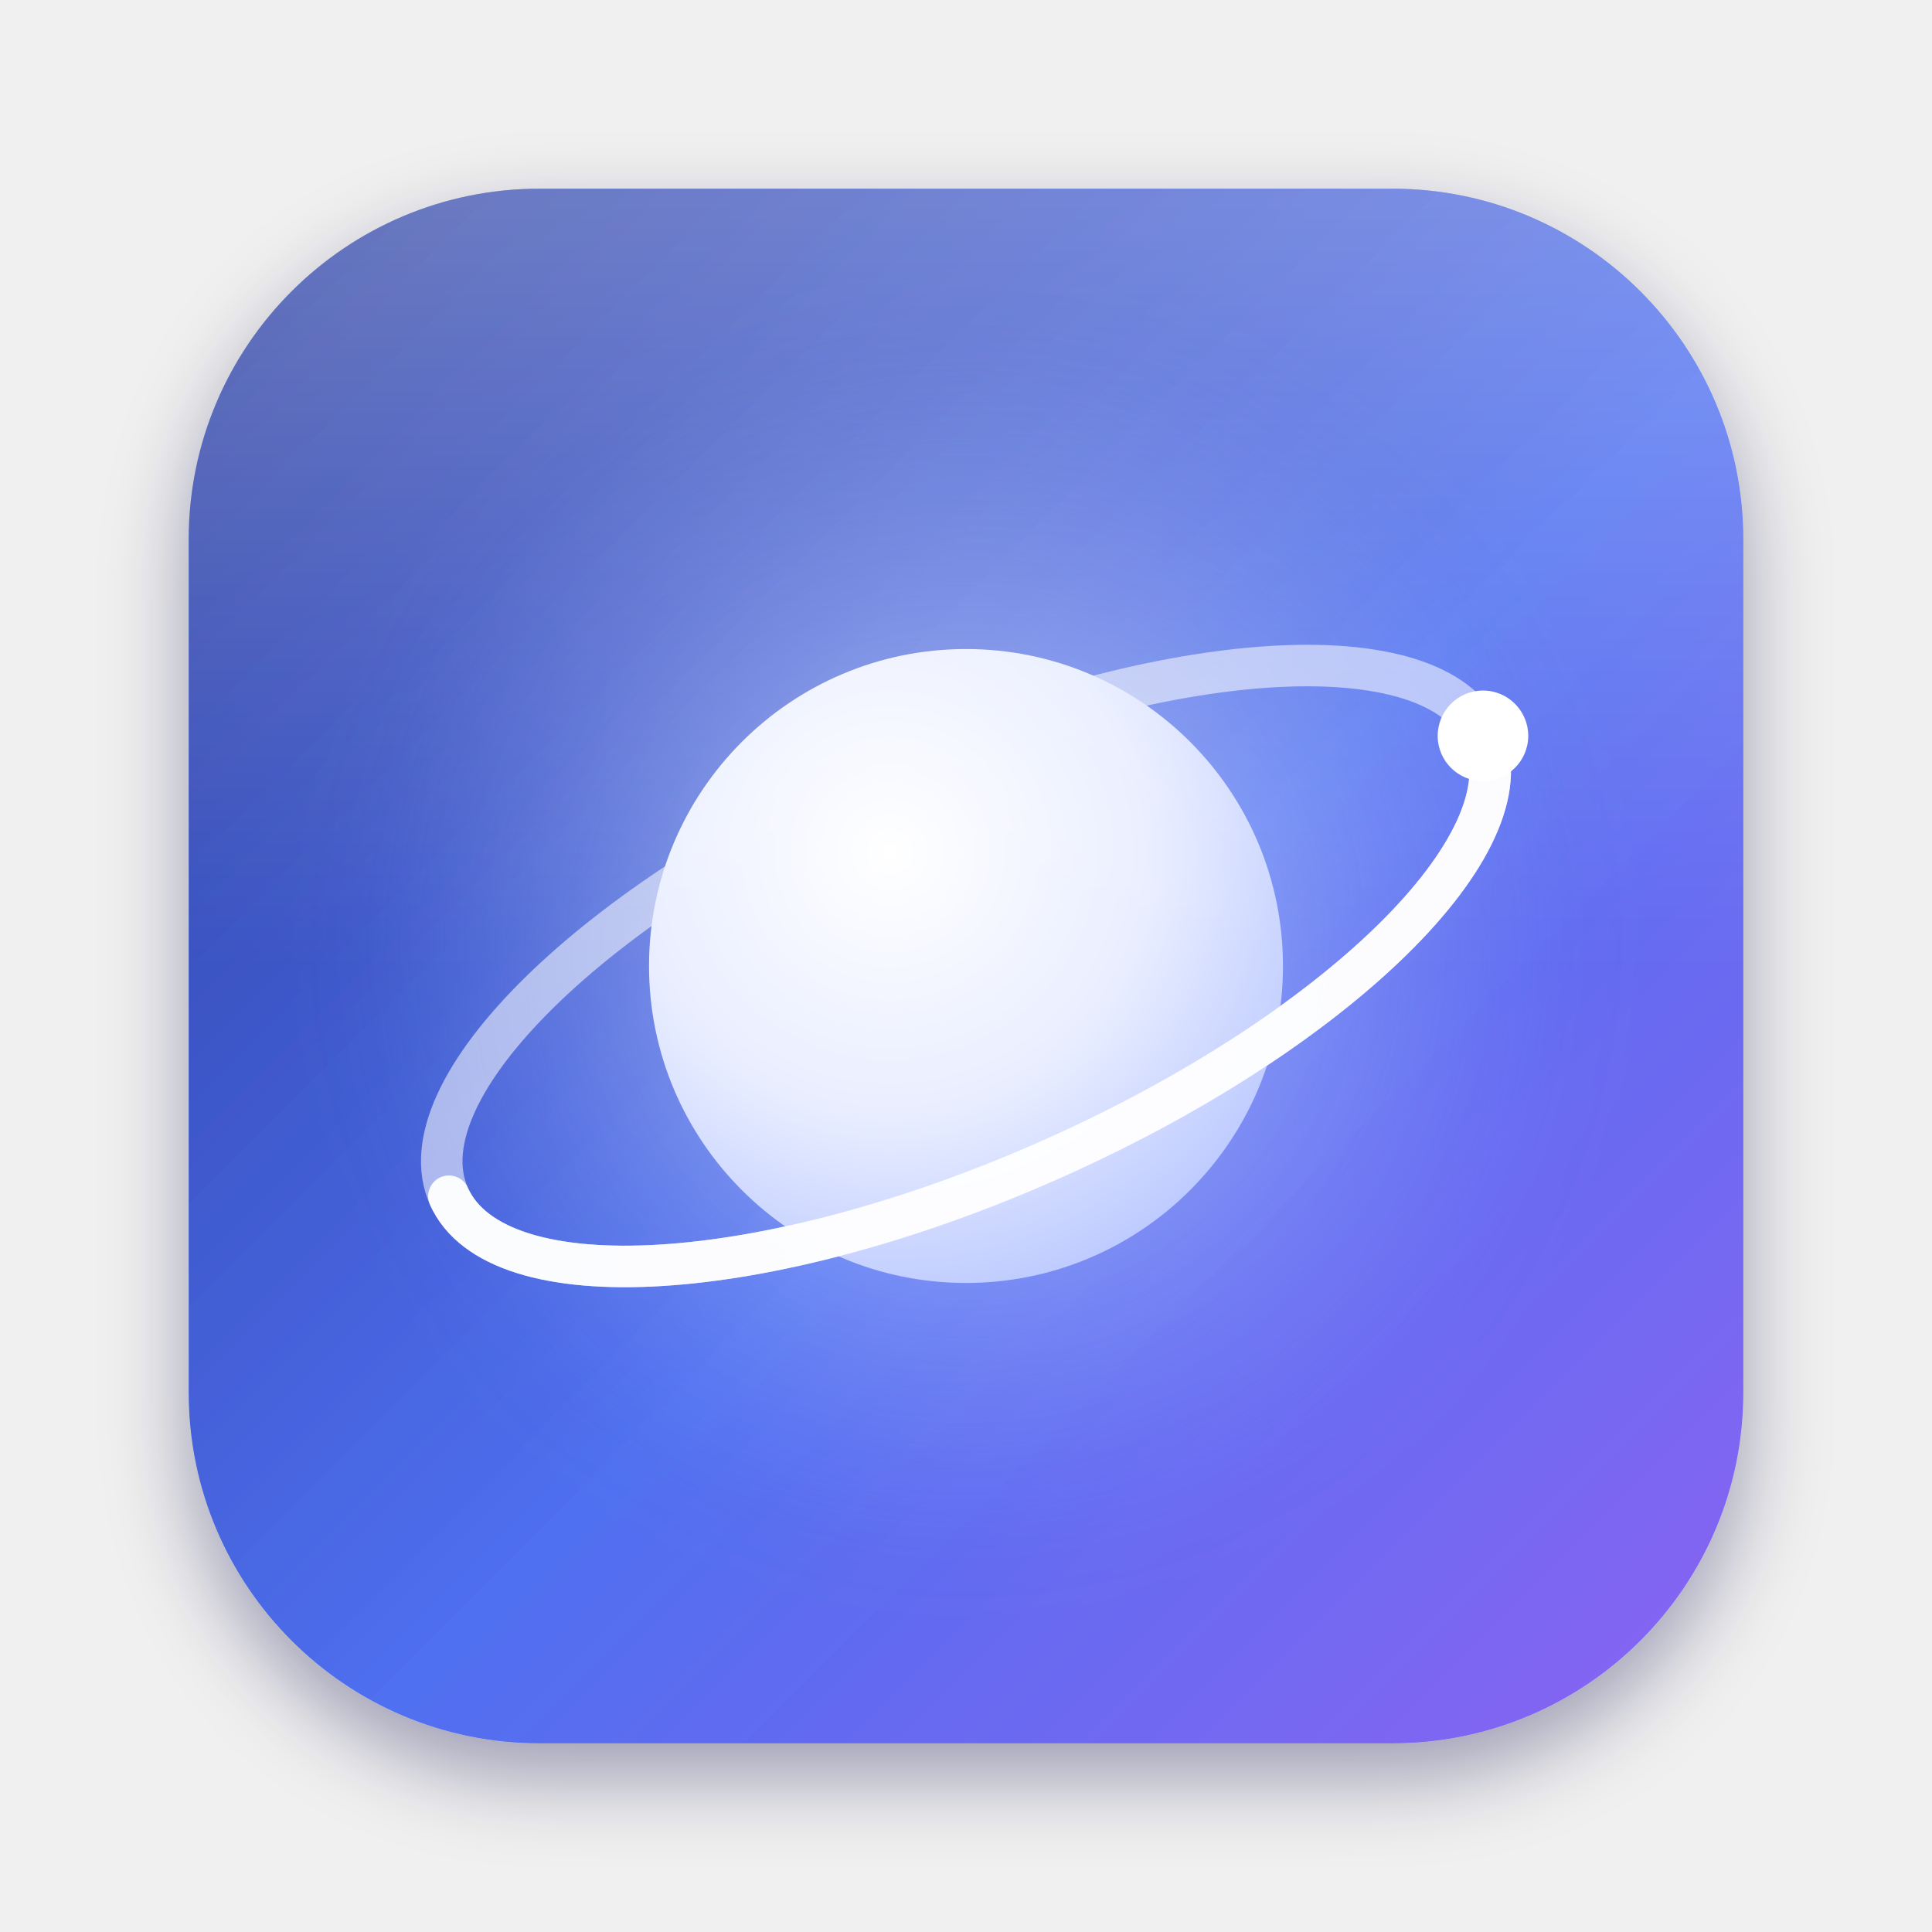
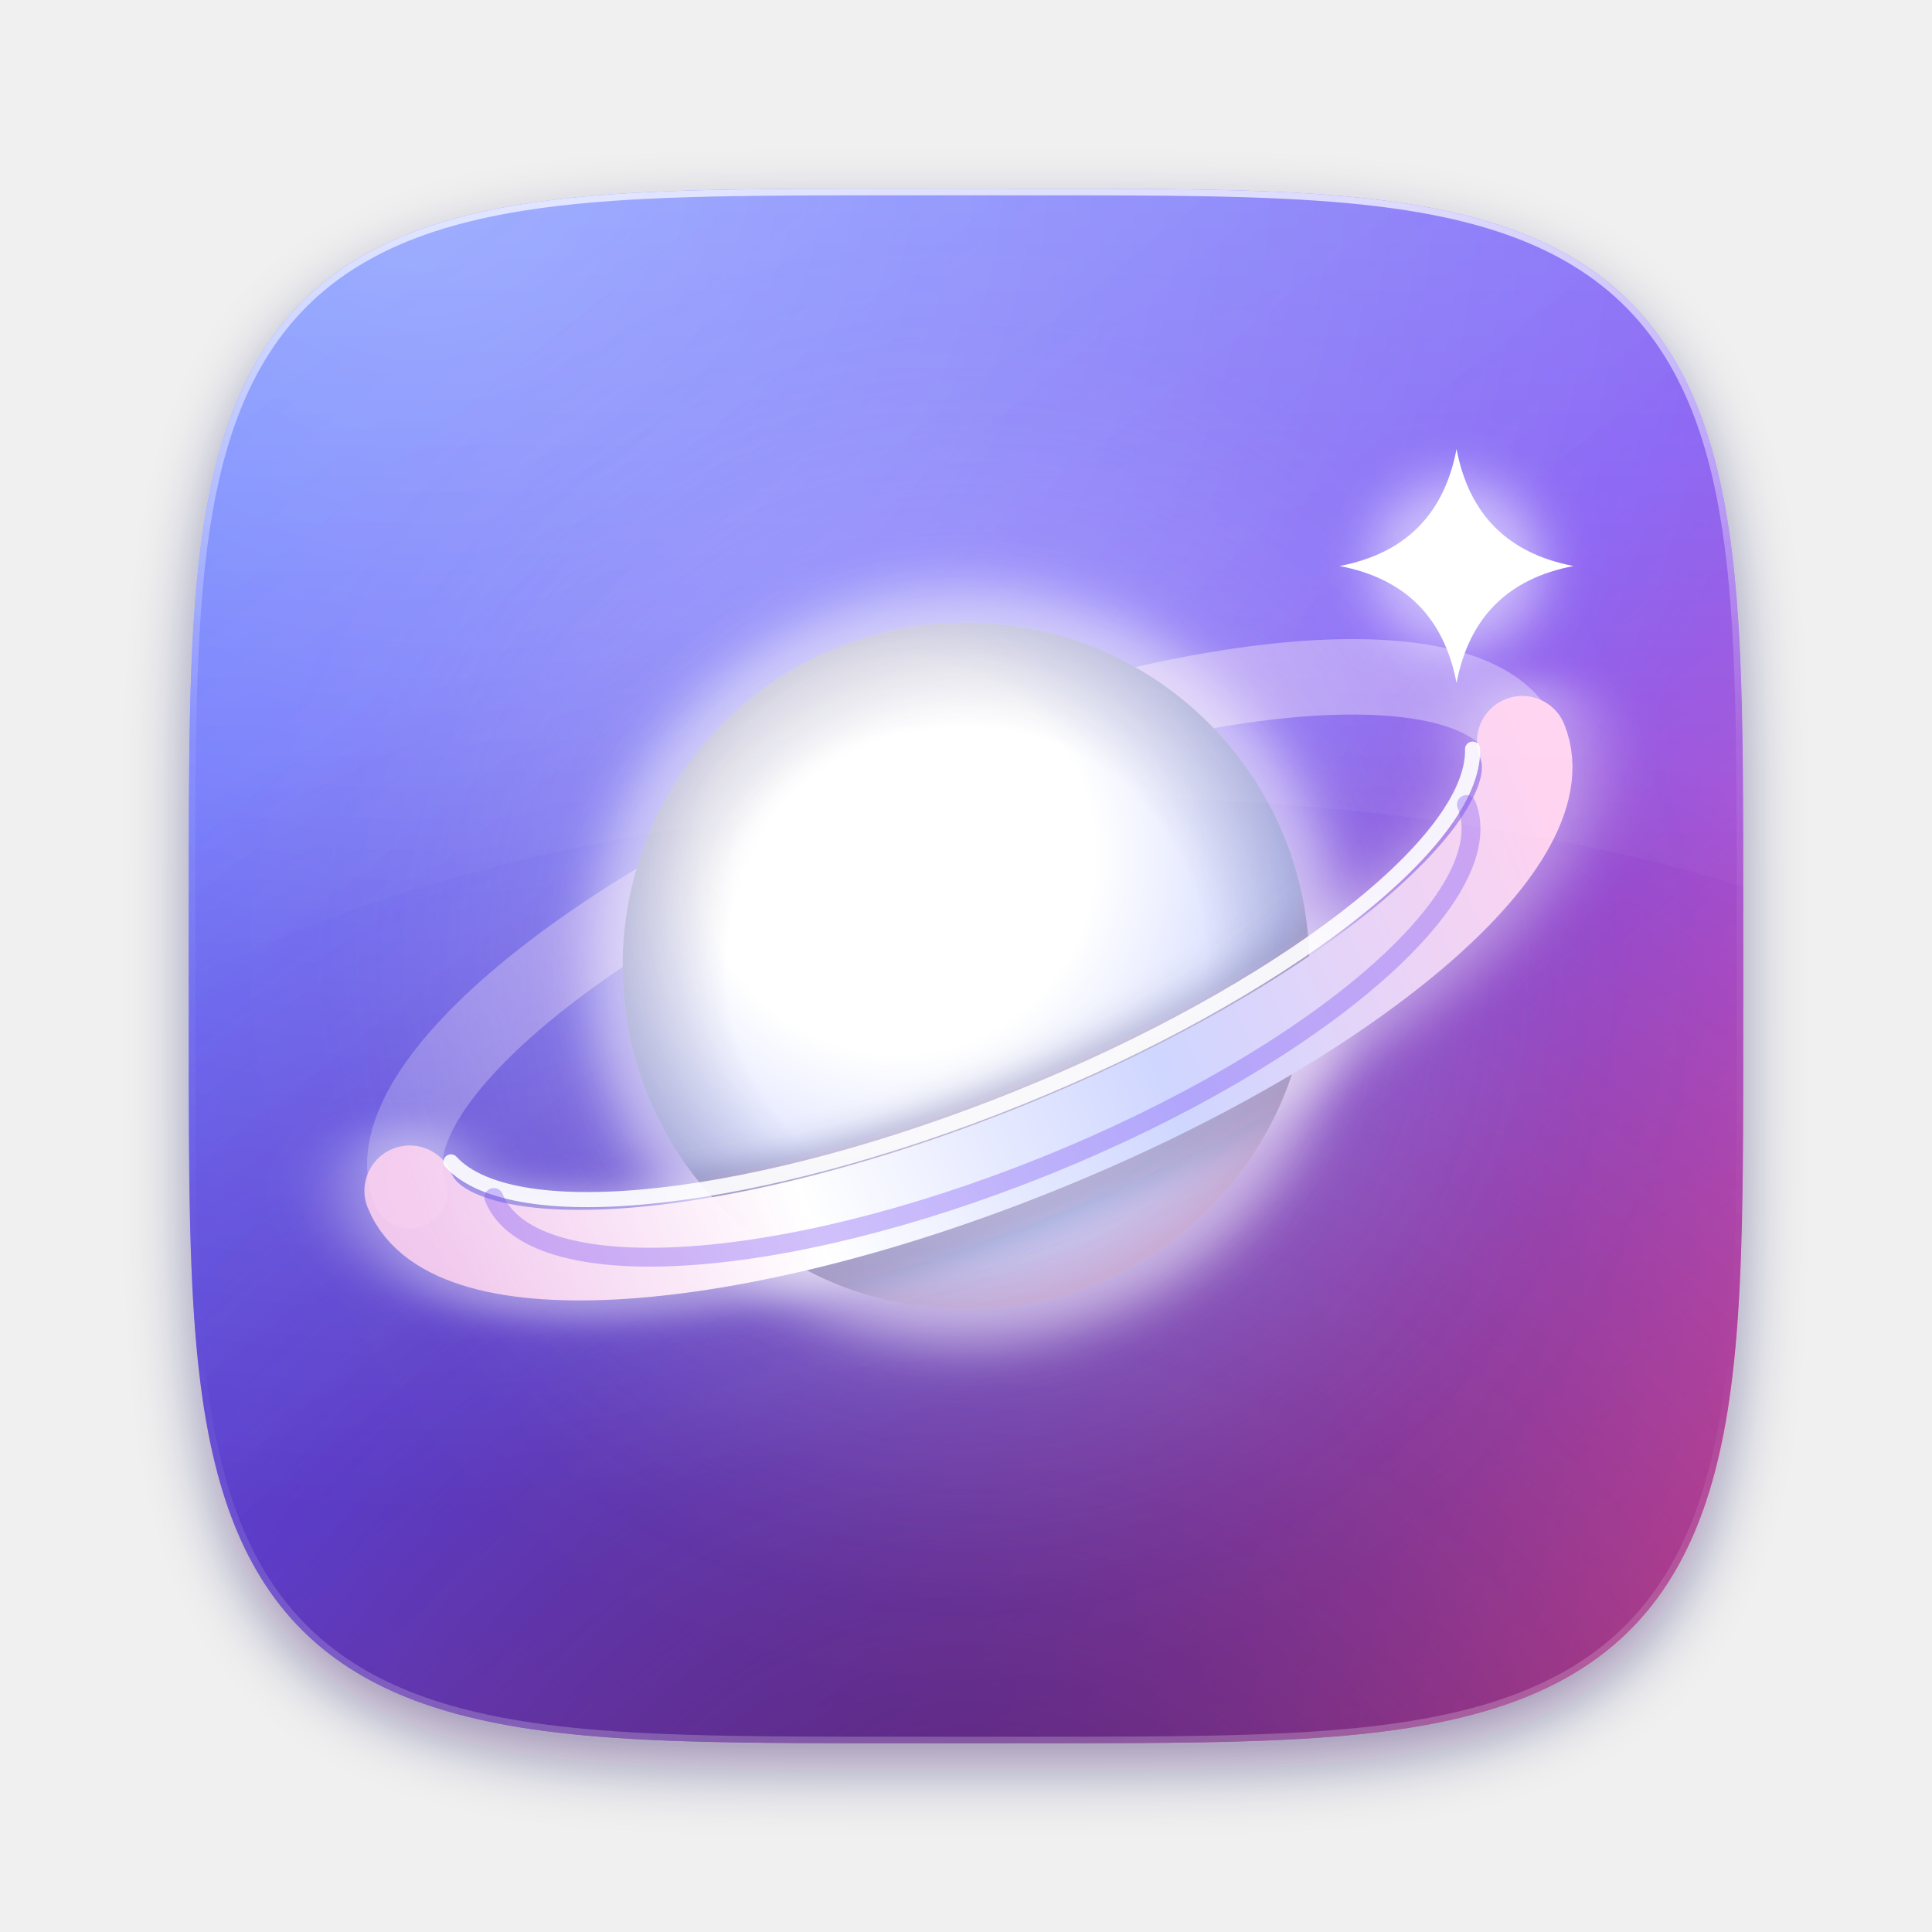
<svg xmlns="http://www.w3.org/2000/svg" width="1024" height="1024" viewBox="0 0 1024 1024">
  <defs>
-     <linearGradient id="bg" x1="0" y1="0" x2="1" y2="1">
-       <stop offset="0" stop-color="#2a3d9e" />
-       <stop offset="0.55" stop-color="#4f6ff0" />
-       <stop offset="1" stop-color="#8a63f2" />
+     <linearGradient id="bg" x1="0.1" y1="0" x2="0.9" y2="1">
+       <stop offset="0" stop-color="#4467ff" />
+       <stop offset="0.52" stop-color="#7a4ff2" />
+       <stop offset="1" stop-color="#ef4f9c" />
    </linearGradient>
-     <radialGradient id="glow" cx="0.5" cy="0.5" r="0.5">
-       <stop offset="0" stop-color="#ffffff" stop-opacity="0.95" />
-       <stop offset="0.35" stop-color="#dfe7ff" stop-opacity="0.75" />
-       <stop offset="1" stop-color="#9fb4ff" stop-opacity="0" />
+     <radialGradient id="nebula" cx="0.5" cy="1.05" r="0.75">
+       <stop offset="0" stop-color="#170f5c" stop-opacity="0.7" />
+       <stop offset="1" stop-color="#170f5c" stop-opacity="0" />
    </radialGradient>
-     <radialGradient id="orb" cx="0.38" cy="0.32" r="0.75">
+     <radialGradient id="topLight" cx="0.22" cy="0.08" r="0.7">
+       <stop offset="0" stop-color="#ffffff" stop-opacity="0.36" />
+       <stop offset="1" stop-color="#ffffff" stop-opacity="0" />
+     </radialGradient>
+     <radialGradient id="halo" cx="0.5" cy="0.5" r="0.5">
+       <stop offset="0" stop-color="#ffffff" stop-opacity="0.9" />
+       <stop offset="0.3" stop-color="#cfd6ff" stop-opacity="0.55" />
+       <stop offset="1" stop-color="#cfd6ff" stop-opacity="0" />
+     </radialGradient>
+     <radialGradient id="core" cx="0.4" cy="0.34" r="0.72">
      <stop offset="0" stop-color="#ffffff" />
-       <stop offset="0.55" stop-color="#e9eeff" />
-       <stop offset="1" stop-color="#b9c7ff" />
+       <stop offset="0.4" stop-color="#ffffff" />
+       <stop offset="0.8" stop-color="#cfd6ff" />
+       <stop offset="1" stop-color="#ffd2f0" />
    </radialGradient>
-     <linearGradient id="sheen" x1="0" y1="0" x2="0" y2="1">
-       <stop offset="0" stop-color="#ffffff" stop-opacity="0.28" />
-       <stop offset="0.5" stop-color="#ffffff" stop-opacity="0" />
+     <radialGradient id="coreRim" cx="0.5" cy="0.5" r="0.5">
+       <stop offset="0.7" stop-color="#170f5c" stop-opacity="0" />
+       <stop offset="1" stop-color="#170f5c" stop-opacity="0.2" />
+     </radialGradient>
+     <linearGradient id="ringBack" x1="0" y1="0" x2="1" y2="0">
+       <stop offset="0" stop-color="#ffffff" stop-opacity="0.22" />
+       <stop offset="0.5" stop-color="#ffd2f0" stop-opacity="0.5" />
+       <stop offset="1" stop-color="#ffffff" stop-opacity="0.32" />
    </linearGradient>
-     <clipPath id="sq">
-       <rect x="100" y="100" width="824" height="824" rx="186" />
+     <linearGradient id="ringFront" x1="0" y1="0" x2="1" y2="0">
+       <stop offset="0" stop-color="#ffd2f0" stop-opacity="0.85" />
+       <stop offset="0.3" stop-color="#ffffff" />
+       <stop offset="0.62" stop-color="#cfd6ff" />
+       <stop offset="1" stop-color="#ffd2f0" />
+     </linearGradient>
+     <linearGradient id="edge" x1="0" y1="0" x2="0" y2="1">
+       <stop offset="0" stop-color="#ffffff" stop-opacity="0.7" />
+       <stop offset="0.35" stop-color="#ffffff" stop-opacity="0.08" />
+       <stop offset="0.75" stop-color="#ffffff" stop-opacity="0" />
+       <stop offset="1" stop-color="#ffffff" stop-opacity="0.22" />
+     </linearGradient>
+     <linearGradient id="glassSheen" x1="0" y1="0" x2="0" y2="1">
+       <stop offset="0" stop-color="#ffffff" stop-opacity="0.2" />
+       <stop offset="1" stop-color="#ffffff" stop-opacity="0" />
+     </linearGradient>
+     <clipPath id="coreClip" clipPathUnits="userSpaceOnUse">
+       <circle cx="512" cy="512" r="182" transform="rotate(22 512 512)" />
    </clipPath>
-     <filter id="soft" x="-30%" y="-30%" width="160%" height="160%">
-       <feGaussianBlur stdDeviation="26" />
+     <clipPath id="tile">
+       <path d="M 924.00 512.00 L 923.97 577.42 L 923.89 601.65 L 923.74 619.78 L 923.54 634.82 L 923.29 647.90 L 922.97 659.60 L 922.60 670.27 L 922.17 680.11 L 921.69 689.29 L 921.14 697.91 L 920.54 706.04 L 919.88 713.76 L 919.17 721.12 L 918.39 728.15 L 917.56 734.88 L 916.67 741.35 L 915.72 747.58 L 914.71 753.59 L 913.64 759.38 L 912.51 764.99 L 911.33 770.42 L 910.08 775.67 L 908.78 780.77 L 907.41 785.72 L 905.98 790.53 L 904.49 795.20 L 902.95 799.75 L 901.33 804.17 L 899.66 808.47 L 897.92 812.65 L 896.12 816.73 L 894.26 820.70 L 892.33 824.57 L 890.34 828.34 L 888.29 832.01 L 886.16 835.59 L 883.97 839.08 L 881.71 842.48 L 879.39 845.79 L 876.99 849.02 L 874.53 852.16 L 871.99 855.23 L 869.39 858.21 L 866.70 861.12 L 863.95 863.95 L 861.12 866.70 L 858.21 869.39 L 855.23 871.99 L 852.16 874.53 L 849.02 876.99 L 845.79 879.39 L 842.48 881.71 L 839.08 883.97 L 835.59 886.16 L 832.01 888.29 L 828.34 890.34 L 824.57 892.33 L 820.70 894.26 L 816.73 896.12 L 812.65 897.92 L 808.47 899.66 L 804.17 901.33 L 799.75 902.95 L 795.20 904.49 L 790.53 905.98 L 785.72 907.41 L 780.77 908.78 L 775.67 910.08 L 770.42 911.33 L 764.99 912.51 L 759.38 913.64 L 753.59 914.71 L 747.58 915.72 L 741.35 916.67 L 734.88 917.56 L 728.15 918.39 L 721.12 919.17 L 713.76 919.88 L 706.04 920.54 L 697.91 921.14 L 689.29 921.69 L 680.11 922.17 L 670.27 922.60 L 659.60 922.97 L 647.90 923.29 L 634.82 923.54 L 619.78 923.74 L 601.65 923.89 L 577.42 923.97 L 512.00 924.00 L 446.58 923.97 L 422.35 923.89 L 404.22 923.74 L 389.18 923.54 L 376.10 923.29 L 364.40 922.97 L 353.73 922.60 L 343.89 922.17 L 334.71 921.69 L 326.09 921.14 L 317.96 920.54 L 310.24 919.88 L 302.88 919.17 L 295.85 918.39 L 289.12 917.56 L 282.65 916.67 L 276.42 915.72 L 270.41 914.71 L 264.62 913.64 L 259.01 912.51 L 253.58 911.33 L 248.33 910.08 L 243.23 908.78 L 238.28 907.41 L 233.47 905.98 L 228.80 904.49 L 224.25 902.95 L 219.83 901.33 L 215.53 899.66 L 211.35 897.92 L 207.27 896.12 L 203.30 894.26 L 199.43 892.33 L 195.66 890.34 L 191.99 888.29 L 188.41 886.16 L 184.92 883.97 L 181.52 881.71 L 178.21 879.39 L 174.98 876.99 L 171.84 874.53 L 168.77 871.99 L 165.79 869.39 L 162.88 866.70 L 160.05 863.95 L 157.30 861.12 L 154.61 858.21 L 152.01 855.23 L 149.47 852.16 L 147.01 849.02 L 144.61 845.79 L 142.29 842.48 L 140.03 839.08 L 137.84 835.59 L 135.71 832.01 L 133.66 828.34 L 131.67 824.57 L 129.74 820.70 L 127.88 816.73 L 126.08 812.65 L 124.34 808.47 L 122.67 804.17 L 121.05 799.75 L 119.51 795.20 L 118.02 790.53 L 116.59 785.72 L 115.22 780.77 L 113.92 775.67 L 112.67 770.42 L 111.49 764.99 L 110.36 759.38 L 109.29 753.59 L 108.28 747.58 L 107.33 741.35 L 106.44 734.88 L 105.61 728.15 L 104.83 721.12 L 104.12 713.76 L 103.46 706.04 L 102.86 697.91 L 102.31 689.29 L 101.83 680.11 L 101.40 670.27 L 101.03 659.60 L 100.71 647.90 L 100.46 634.82 L 100.26 619.78 L 100.11 601.65 L 100.03 577.42 L 100.00 512.00 L 100.03 446.58 L 100.11 422.35 L 100.26 404.22 L 100.46 389.18 L 100.71 376.10 L 101.03 364.40 L 101.40 353.73 L 101.83 343.89 L 102.31 334.71 L 102.86 326.09 L 103.46 317.96 L 104.12 310.24 L 104.83 302.88 L 105.61 295.85 L 106.44 289.12 L 107.33 282.65 L 108.28 276.42 L 109.29 270.41 L 110.36 264.62 L 111.49 259.01 L 112.67 253.58 L 113.92 248.33 L 115.22 243.23 L 116.59 238.28 L 118.02 233.47 L 119.51 228.80 L 121.05 224.25 L 122.67 219.83 L 124.34 215.53 L 126.08 211.35 L 127.88 207.27 L 129.74 203.30 L 131.67 199.43 L 133.66 195.66 L 135.71 191.99 L 137.84 188.41 L 140.03 184.92 L 142.29 181.52 L 144.61 178.21 L 147.01 174.98 L 149.47 171.84 L 152.01 168.77 L 154.61 165.79 L 157.30 162.88 L 160.05 160.05 L 162.88 157.30 L 165.79 154.61 L 168.77 152.01 L 171.84 149.47 L 174.98 147.01 L 178.21 144.61 L 181.52 142.29 L 184.92 140.03 L 188.41 137.84 L 191.99 135.71 L 195.66 133.66 L 199.43 131.67 L 203.30 129.74 L 207.27 127.88 L 211.35 126.08 L 215.53 124.34 L 219.83 122.67 L 224.25 121.05 L 228.80 119.51 L 233.47 118.02 L 238.28 116.59 L 243.23 115.22 L 248.33 113.92 L 253.58 112.67 L 259.01 111.49 L 264.62 110.36 L 270.41 109.29 L 276.42 108.28 L 282.65 107.33 L 289.12 106.44 L 295.85 105.61 L 302.88 104.83 L 310.24 104.12 L 317.96 103.46 L 326.09 102.86 L 334.71 102.31 L 343.89 101.83 L 353.73 101.40 L 364.40 101.03 L 376.10 100.71 L 389.18 100.46 L 404.22 100.26 L 422.35 100.11 L 446.58 100.03 L 512.00 100.00 L 577.42 100.03 L 601.65 100.11 L 619.78 100.26 L 634.82 100.46 L 647.90 100.71 L 659.60 101.03 L 670.27 101.40 L 680.11 101.83 L 689.29 102.31 L 697.91 102.86 L 706.04 103.46 L 713.76 104.12 L 721.12 104.83 L 728.15 105.61 L 734.88 106.44 L 741.35 107.33 L 747.58 108.28 L 753.59 109.29 L 759.38 110.36 L 764.99 111.49 L 770.42 112.67 L 775.67 113.92 L 780.77 115.22 L 785.72 116.59 L 790.53 118.02 L 795.20 119.51 L 799.75 121.05 L 804.17 122.67 L 808.47 124.34 L 812.65 126.08 L 816.73 127.88 L 820.70 129.74 L 824.57 131.67 L 828.34 133.66 L 832.01 135.71 L 835.59 137.84 L 839.08 140.03 L 842.48 142.29 L 845.79 144.61 L 849.02 147.01 L 852.16 149.47 L 855.23 152.01 L 858.21 154.61 L 861.12 157.30 L 863.95 160.05 L 866.70 162.88 L 869.39 165.79 L 871.99 168.77 L 874.53 171.84 L 876.99 174.98 L 879.39 178.21 L 881.71 181.52 L 883.97 184.92 L 886.16 188.41 L 888.29 191.99 L 890.34 195.66 L 892.33 199.43 L 894.26 203.30 L 896.12 207.27 L 897.92 211.35 L 899.66 215.53 L 901.33 219.83 L 902.95 224.25 L 904.49 228.80 L 905.98 233.47 L 907.41 238.28 L 908.78 243.23 L 910.08 248.33 L 911.33 253.58 L 912.51 259.01 L 913.64 264.62 L 914.71 270.41 L 915.72 276.42 L 916.67 282.65 L 917.56 289.12 L 918.39 295.85 L 919.17 302.88 L 919.88 310.24 L 920.54 317.96 L 921.14 326.09 L 921.69 334.71 L 922.17 343.89 L 922.60 353.73 L 922.97 364.40 L 923.29 376.10 L 923.54 389.18 L 923.74 404.22 L 923.89 422.35 L 923.97 446.58 Z" />
+     </clipPath>
+     <filter id="shadow" x="-20%" y="-20%" width="140%" height="150%">
+       <feDropShadow dx="0" dy="14" stdDeviation="16" flood-color="#170f5c" flood-opacity="0.38" />
    </filter>
-     <filter id="shadow" x="-20%" y="-20%" width="140%" height="150%">
-       <feDropShadow dx="0" dy="18" stdDeviation="22" flood-color="#0b1240" flood-opacity="0.35" />
+     <filter id="blur40" x="-50%" y="-50%" width="200%" height="200%">
+       <feGaussianBlur stdDeviation="40" />
+     </filter>
+     <filter id="blur14" x="-50%" y="-50%" width="200%" height="200%">
+       <feGaussianBlur stdDeviation="14" />
+     </filter>
+     <filter id="blur6" x="-50%" y="-50%" width="200%" height="200%">
+       <feGaussianBlur stdDeviation="6" />
    </filter>
  </defs>
-   <g filter="url(#shadow)">
-     <rect x="100" y="100" width="824" height="824" rx="186" fill="url(#bg)" />
-   </g>
-   <g clip-path="url(#sq)">
-     <circle cx="512" cy="500" r="330" fill="url(#glow)" opacity="0.55" filter="url(#soft)" />
-     <ellipse cx="512" cy="512" rx="300" ry="112" fill="none" stroke="#ffffff" stroke-opacity="0.55" stroke-width="22" transform="rotate(-24 512 512)" />
-     <circle cx="512" cy="512" r="168" fill="url(#orb)" />
-     <path d="M 212 512 A 300 112 0 0 0 812 512" transform="rotate(-24 512 512)" fill="none" stroke="#ffffff" stroke-width="22" stroke-linecap="round" stroke-opacity="0.95" />
-     <circle cx="786" cy="390" r="24" fill="#ffffff" />
-     <rect x="100" y="100" width="824" height="824" fill="url(#sheen)" />
+   <path d="M 924.00 512.00 L 923.97 577.42 L 923.89 601.65 L 923.74 619.78 L 923.54 634.82 L 923.29 647.90 L 922.97 659.60 L 922.60 670.27 L 922.17 680.11 L 921.69 689.29 L 921.14 697.91 L 920.54 706.04 L 919.88 713.76 L 919.17 721.12 L 918.39 728.15 L 917.56 734.88 L 916.67 741.35 L 915.72 747.58 L 914.71 753.59 L 913.64 759.38 L 912.51 764.99 L 911.33 770.42 L 910.08 775.67 L 908.78 780.77 L 907.41 785.72 L 905.98 790.53 L 904.49 795.20 L 902.95 799.75 L 901.33 804.17 L 899.66 808.47 L 897.92 812.65 L 896.12 816.73 L 894.26 820.70 L 892.33 824.57 L 890.34 828.34 L 888.29 832.01 L 886.16 835.59 L 883.97 839.08 L 881.71 842.48 L 879.39 845.79 L 876.99 849.02 L 874.53 852.16 L 871.99 855.23 L 869.39 858.21 L 866.70 861.12 L 863.95 863.95 L 861.12 866.70 L 858.21 869.39 L 855.23 871.99 L 852.16 874.53 L 849.02 876.99 L 845.79 879.39 L 842.48 881.71 L 839.08 883.97 L 835.59 886.16 L 832.01 888.29 L 828.34 890.34 L 824.57 892.33 L 820.70 894.26 L 816.73 896.12 L 812.65 897.92 L 808.47 899.66 L 804.17 901.33 L 799.75 902.95 L 795.20 904.49 L 790.53 905.98 L 785.72 907.41 L 780.77 908.78 L 775.67 910.08 L 770.42 911.33 L 764.99 912.51 L 759.38 913.64 L 753.59 914.71 L 747.58 915.72 L 741.35 916.67 L 734.88 917.56 L 728.15 918.39 L 721.12 919.17 L 713.76 919.88 L 706.04 920.54 L 697.91 921.14 L 689.29 921.69 L 680.11 922.17 L 670.27 922.60 L 659.60 922.97 L 647.90 923.29 L 634.82 923.54 L 619.78 923.74 L 601.65 923.89 L 577.42 923.97 L 512.00 924.00 L 446.58 923.97 L 422.35 923.89 L 404.22 923.74 L 389.18 923.54 L 376.10 923.29 L 364.40 922.97 L 353.73 922.60 L 343.89 922.17 L 334.71 921.69 L 326.09 921.14 L 317.96 920.54 L 310.24 919.88 L 302.88 919.17 L 295.85 918.39 L 289.12 917.56 L 282.65 916.67 L 276.42 915.72 L 270.41 914.71 L 264.62 913.64 L 259.01 912.51 L 253.58 911.33 L 248.33 910.08 L 243.23 908.78 L 238.28 907.41 L 233.47 905.98 L 228.80 904.49 L 224.25 902.95 L 219.83 901.33 L 215.53 899.66 L 211.35 897.92 L 207.27 896.12 L 203.30 894.26 L 199.43 892.33 L 195.66 890.34 L 191.99 888.29 L 188.41 886.16 L 184.92 883.97 L 181.52 881.71 L 178.21 879.39 L 174.98 876.99 L 171.84 874.53 L 168.77 871.99 L 165.79 869.39 L 162.88 866.70 L 160.05 863.95 L 157.30 861.12 L 154.61 858.21 L 152.01 855.23 L 149.47 852.16 L 147.01 849.02 L 144.61 845.79 L 142.29 842.48 L 140.03 839.08 L 137.84 835.59 L 135.71 832.01 L 133.66 828.34 L 131.67 824.57 L 129.74 820.70 L 127.88 816.73 L 126.08 812.65 L 124.34 808.47 L 122.67 804.17 L 121.05 799.75 L 119.51 795.20 L 118.02 790.53 L 116.59 785.72 L 115.22 780.77 L 113.92 775.67 L 112.67 770.42 L 111.49 764.99 L 110.36 759.38 L 109.29 753.59 L 108.28 747.58 L 107.33 741.35 L 106.44 734.88 L 105.61 728.15 L 104.83 721.12 L 104.12 713.76 L 103.46 706.04 L 102.86 697.91 L 102.31 689.29 L 101.83 680.11 L 101.40 670.27 L 101.03 659.60 L 100.71 647.90 L 100.46 634.82 L 100.26 619.78 L 100.11 601.65 L 100.03 577.42 L 100.00 512.00 L 100.03 446.58 L 100.11 422.35 L 100.26 404.22 L 100.46 389.18 L 100.71 376.10 L 101.03 364.40 L 101.40 353.73 L 101.83 343.89 L 102.31 334.71 L 102.86 326.09 L 103.46 317.96 L 104.12 310.24 L 104.83 302.88 L 105.61 295.85 L 106.44 289.12 L 107.33 282.65 L 108.28 276.42 L 109.29 270.41 L 110.36 264.62 L 111.49 259.01 L 112.67 253.58 L 113.92 248.33 L 115.22 243.23 L 116.59 238.28 L 118.02 233.47 L 119.51 228.80 L 121.05 224.25 L 122.67 219.83 L 124.34 215.53 L 126.08 211.35 L 127.88 207.27 L 129.74 203.30 L 131.67 199.43 L 133.66 195.66 L 135.71 191.99 L 137.84 188.41 L 140.03 184.92 L 142.29 181.52 L 144.61 178.21 L 147.01 174.98 L 149.47 171.84 L 152.01 168.77 L 154.61 165.79 L 157.30 162.88 L 160.05 160.05 L 162.88 157.30 L 165.79 154.61 L 168.77 152.01 L 171.84 149.47 L 174.98 147.01 L 178.21 144.61 L 181.52 142.29 L 184.92 140.03 L 188.41 137.84 L 191.99 135.71 L 195.66 133.66 L 199.43 131.67 L 203.30 129.74 L 207.27 127.88 L 211.35 126.08 L 215.53 124.34 L 219.83 122.67 L 224.25 121.05 L 228.80 119.51 L 233.47 118.02 L 238.28 116.59 L 243.23 115.22 L 248.33 113.92 L 253.58 112.67 L 259.01 111.49 L 264.62 110.36 L 270.41 109.29 L 276.42 108.28 L 282.65 107.33 L 289.12 106.44 L 295.85 105.61 L 302.88 104.83 L 310.24 104.12 L 317.96 103.46 L 326.09 102.86 L 334.71 102.31 L 343.89 101.83 L 353.73 101.40 L 364.40 101.03 L 376.10 100.71 L 389.18 100.46 L 404.22 100.26 L 422.35 100.11 L 446.58 100.03 L 512.00 100.00 L 577.42 100.03 L 601.65 100.11 L 619.78 100.26 L 634.82 100.46 L 647.90 100.71 L 659.60 101.03 L 670.27 101.40 L 680.11 101.83 L 689.29 102.31 L 697.91 102.86 L 706.04 103.46 L 713.76 104.12 L 721.12 104.83 L 728.15 105.61 L 734.88 106.44 L 741.35 107.33 L 747.58 108.28 L 753.59 109.29 L 759.38 110.36 L 764.99 111.49 L 770.42 112.67 L 775.67 113.92 L 780.77 115.22 L 785.72 116.59 L 790.53 118.02 L 795.20 119.51 L 799.75 121.05 L 804.17 122.67 L 808.47 124.34 L 812.65 126.08 L 816.73 127.88 L 820.70 129.74 L 824.57 131.67 L 828.34 133.66 L 832.01 135.71 L 835.59 137.84 L 839.08 140.03 L 842.48 142.29 L 845.79 144.61 L 849.02 147.01 L 852.16 149.47 L 855.23 152.01 L 858.21 154.61 L 861.12 157.30 L 863.95 160.05 L 866.70 162.88 L 869.39 165.79 L 871.99 168.77 L 874.53 171.84 L 876.99 174.98 L 879.39 178.21 L 881.71 181.52 L 883.97 184.92 L 886.16 188.41 L 888.29 191.99 L 890.34 195.66 L 892.33 199.43 L 894.26 203.30 L 896.12 207.27 L 897.92 211.35 L 899.66 215.53 L 901.33 219.83 L 902.95 224.25 L 904.49 228.80 L 905.98 233.47 L 907.41 238.28 L 908.78 243.23 L 910.08 248.33 L 911.33 253.58 L 912.51 259.01 L 913.64 264.62 L 914.71 270.41 L 915.72 276.42 L 916.67 282.65 L 917.56 289.12 L 918.39 295.85 L 919.17 302.88 L 919.88 310.24 L 920.54 317.96 L 921.14 326.09 L 921.69 334.71 L 922.17 343.89 L 922.60 353.73 L 922.97 364.40 L 923.29 376.10 L 923.54 389.18 L 923.74 404.22 L 923.89 422.35 L 923.97 446.58 Z" fill="url(#bg)" filter="url(#shadow)" />
+   <g clip-path="url(#tile)">
+     <rect width="1024" height="1024" fill="url(#nebula)" />
+     <rect width="1024" height="1024" fill="url(#topLight)" />
+     <circle cx="512" cy="512" r="330" fill="url(#halo)" opacity="0.62" filter="url(#blur40)" />
+     <g transform="rotate(-22 512 512)">
+       <path d="M 194 512 A 318 104 0 0 1 830 512" fill="none" stroke="url(#ringBack)" stroke-width="40" stroke-linecap="round" />
+     </g>
+     <circle cx="512" cy="512" r="200" fill="#ffffff" opacity="0.55" filter="url(#blur14)" />
+     <circle cx="512" cy="512" r="182" fill="url(#core)" />
+     <circle cx="512" cy="512" r="182" fill="url(#coreRim)" />
+     <ellipse cx="458" cy="440" rx="74" ry="44" transform="rotate(-30 458 440)" fill="#ffffff" opacity="0.9" filter="url(#blur6)" />
+     <g transform="rotate(-22 512 512)">
+       <path d="M 194 512 A 318 104 0 0 0 830 512" fill="none" stroke="#170f5c" stroke-opacity="0.45" stroke-width="70" stroke-linecap="round" filter="url(#blur14)" clip-path="url(#coreClip)" />
+       <path d="M 194 512 A 318 104 0 0 0 830 512" fill="none" stroke="#ffffff" stroke-opacity="0.4" stroke-width="70" stroke-linecap="round" filter="url(#blur14)" />
+       <path d="M 194 512 A 318 104 0 0 0 830 512" fill="none" stroke="url(#ringFront)" stroke-width="48" stroke-linecap="round" />
+       <path d="M 220 506 A 294 92 0 0 0 804 506" fill="none" stroke="#ffffff" stroke-opacity="0.9" stroke-width="8" stroke-linecap="round" />
+       <path d="M 234 532 A 278 94 0 0 0 790 532" fill="none" stroke="#7a4ff2" stroke-opacity="0.35" stroke-width="10" stroke-linecap="round" />
+     </g>
+     <circle cx="772" cy="300" r="46" fill="#ffffff" opacity="0.55" filter="url(#blur14)" />
+     <path d="M 772 238 Q 781.92 290.08 834 300 Q 781.92 309.92 772 362 Q 762.08 309.92 710 300 Q 762.08 290.08 772 238 Z" fill="#ffffff" />
+     <path d="M 100 100 H 924 V 470 C 700 400 330 400 100 520 Z" fill="url(#glassSheen)" />
+     <path d="M 924.00 512.00 L 923.97 577.42 L 923.89 601.65 L 923.74 619.78 L 923.54 634.82 L 923.29 647.90 L 922.97 659.60 L 922.60 670.27 L 922.17 680.11 L 921.69 689.29 L 921.14 697.91 L 920.54 706.04 L 919.88 713.76 L 919.17 721.12 L 918.39 728.15 L 917.56 734.88 L 916.67 741.35 L 915.72 747.58 L 914.71 753.59 L 913.64 759.38 L 912.51 764.99 L 911.33 770.42 L 910.08 775.67 L 908.78 780.77 L 907.41 785.72 L 905.98 790.53 L 904.49 795.20 L 902.95 799.75 L 901.33 804.17 L 899.66 808.47 L 897.92 812.65 L 896.12 816.73 L 894.26 820.70 L 892.33 824.57 L 890.34 828.34 L 888.29 832.01 L 886.16 835.59 L 883.97 839.08 L 881.71 842.48 L 879.39 845.79 L 876.99 849.02 L 874.53 852.16 L 871.99 855.23 L 869.39 858.21 L 866.70 861.12 L 863.95 863.95 L 861.12 866.70 L 858.21 869.39 L 855.23 871.99 L 852.16 874.53 L 849.02 876.99 L 845.79 879.39 L 842.48 881.71 L 839.08 883.97 L 835.59 886.16 L 832.01 888.29 L 828.34 890.34 L 824.57 892.33 L 820.70 894.26 L 816.73 896.12 L 812.65 897.92 L 808.47 899.66 L 804.17 901.33 L 799.75 902.95 L 795.20 904.49 L 790.53 905.98 L 785.72 907.41 L 780.77 908.78 L 775.67 910.08 L 770.42 911.33 L 764.99 912.51 L 759.38 913.64 L 753.59 914.71 L 747.58 915.72 L 741.35 916.67 L 734.88 917.56 L 728.15 918.39 L 721.12 919.17 L 713.76 919.88 L 706.04 920.54 L 697.91 921.14 L 689.29 921.69 L 680.11 922.17 L 670.27 922.60 L 659.60 922.97 L 647.90 923.29 L 634.82 923.54 L 619.78 923.74 L 601.65 923.89 L 577.42 923.97 L 512.00 924.00 L 446.58 923.97 L 422.35 923.89 L 404.22 923.74 L 389.18 923.54 L 376.10 923.29 L 364.40 922.97 L 353.73 922.60 L 343.89 922.17 L 334.71 921.69 L 326.09 921.14 L 317.96 920.54 L 310.24 919.88 L 302.88 919.17 L 295.85 918.39 L 289.12 917.56 L 282.65 916.67 L 276.42 915.72 L 270.41 914.71 L 264.62 913.64 L 259.01 912.51 L 253.58 911.33 L 248.33 910.08 L 243.23 908.78 L 238.28 907.41 L 233.47 905.98 L 228.80 904.49 L 224.25 902.95 L 219.83 901.33 L 215.53 899.66 L 211.35 897.92 L 207.27 896.12 L 203.30 894.26 L 199.43 892.33 L 195.66 890.34 L 191.99 888.29 L 188.41 886.16 L 184.92 883.97 L 181.52 881.71 L 178.21 879.39 L 174.98 876.99 L 171.84 874.53 L 168.77 871.99 L 165.79 869.39 L 162.88 866.70 L 160.05 863.95 L 157.30 861.12 L 154.61 858.21 L 152.01 855.23 L 149.47 852.16 L 147.01 849.02 L 144.61 845.79 L 142.29 842.48 L 140.03 839.08 L 137.84 835.59 L 135.71 832.01 L 133.66 828.34 L 131.67 824.57 L 129.74 820.70 L 127.88 816.73 L 126.08 812.65 L 124.34 808.47 L 122.67 804.17 L 121.05 799.75 L 119.51 795.20 L 118.02 790.53 L 116.59 785.72 L 115.22 780.77 L 113.92 775.67 L 112.67 770.42 L 111.49 764.99 L 110.36 759.38 L 109.29 753.59 L 108.28 747.58 L 107.33 741.35 L 106.44 734.88 L 105.61 728.15 L 104.83 721.12 L 104.12 713.76 L 103.46 706.04 L 102.86 697.91 L 102.31 689.29 L 101.83 680.11 L 101.40 670.27 L 101.03 659.60 L 100.71 647.90 L 100.46 634.82 L 100.26 619.78 L 100.11 601.65 L 100.03 577.42 L 100.00 512.00 L 100.03 446.58 L 100.11 422.35 L 100.26 404.22 L 100.46 389.18 L 100.71 376.10 L 101.03 364.40 L 101.40 353.73 L 101.83 343.89 L 102.31 334.71 L 102.86 326.09 L 103.46 317.96 L 104.12 310.24 L 104.83 302.88 L 105.61 295.85 L 106.44 289.12 L 107.33 282.65 L 108.28 276.42 L 109.29 270.41 L 110.36 264.62 L 111.49 259.01 L 112.67 253.58 L 113.92 248.33 L 115.22 243.23 L 116.59 238.28 L 118.02 233.47 L 119.51 228.80 L 121.05 224.25 L 122.67 219.83 L 124.34 215.53 L 126.08 211.35 L 127.88 207.27 L 129.74 203.30 L 131.67 199.43 L 133.66 195.66 L 135.71 191.99 L 137.84 188.41 L 140.03 184.92 L 142.29 181.52 L 144.61 178.21 L 147.01 174.98 L 149.47 171.84 L 152.01 168.77 L 154.61 165.79 L 157.30 162.88 L 160.05 160.05 L 162.88 157.30 L 165.79 154.61 L 168.77 152.01 L 171.84 149.47 L 174.98 147.01 L 178.21 144.61 L 181.52 142.29 L 184.92 140.03 L 188.41 137.84 L 191.99 135.71 L 195.66 133.66 L 199.43 131.67 L 203.30 129.74 L 207.27 127.88 L 211.35 126.08 L 215.53 124.34 L 219.83 122.67 L 224.25 121.05 L 228.80 119.51 L 233.47 118.02 L 238.28 116.59 L 243.23 115.22 L 248.33 113.92 L 253.58 112.67 L 259.01 111.49 L 264.62 110.36 L 270.41 109.29 L 276.42 108.28 L 282.65 107.33 L 289.12 106.44 L 295.85 105.61 L 302.88 104.83 L 310.24 104.12 L 317.96 103.46 L 326.09 102.86 L 334.71 102.31 L 343.89 101.83 L 353.73 101.40 L 364.40 101.03 L 376.10 100.71 L 389.18 100.46 L 404.22 100.26 L 422.35 100.11 L 446.58 100.03 L 512.00 100.00 L 577.42 100.03 L 601.65 100.11 L 619.78 100.26 L 634.82 100.46 L 647.90 100.71 L 659.60 101.03 L 670.27 101.40 L 680.11 101.83 L 689.29 102.31 L 697.91 102.86 L 706.04 103.46 L 713.76 104.12 L 721.12 104.83 L 728.15 105.61 L 734.88 106.44 L 741.35 107.33 L 747.58 108.28 L 753.59 109.29 L 759.38 110.36 L 764.99 111.49 L 770.42 112.67 L 775.67 113.92 L 780.77 115.22 L 785.72 116.59 L 790.53 118.02 L 795.20 119.51 L 799.75 121.05 L 804.17 122.67 L 808.47 124.34 L 812.65 126.08 L 816.73 127.88 L 820.70 129.74 L 824.57 131.67 L 828.34 133.66 L 832.01 135.71 L 835.59 137.84 L 839.08 140.03 L 842.48 142.29 L 845.79 144.61 L 849.02 147.01 L 852.16 149.47 L 855.23 152.01 L 858.21 154.61 L 861.12 157.30 L 863.95 160.05 L 866.70 162.88 L 869.39 165.79 L 871.99 168.77 L 874.53 171.84 L 876.99 174.98 L 879.39 178.21 L 881.71 181.52 L 883.97 184.92 L 886.16 188.41 L 888.29 191.99 L 890.34 195.66 L 892.33 199.43 L 894.26 203.30 L 896.12 207.27 L 897.92 211.35 L 899.66 215.53 L 901.33 219.83 L 902.95 224.25 L 904.49 228.80 L 905.98 233.47 L 907.41 238.28 L 908.78 243.23 L 910.08 248.33 L 911.33 253.58 L 912.51 259.01 L 913.64 264.62 L 914.71 270.41 L 915.72 276.42 L 916.67 282.65 L 917.56 289.12 L 918.39 295.85 L 919.17 302.88 L 919.88 310.24 L 920.54 317.96 L 921.14 326.09 L 921.69 334.71 L 922.17 343.89 L 922.60 353.73 L 922.97 364.40 L 923.29 376.10 L 923.54 389.18 L 923.74 404.22 L 923.89 422.35 L 923.97 446.58 Z" fill="none" stroke="url(#edge)" stroke-width="7" />
  </g>
</svg>
